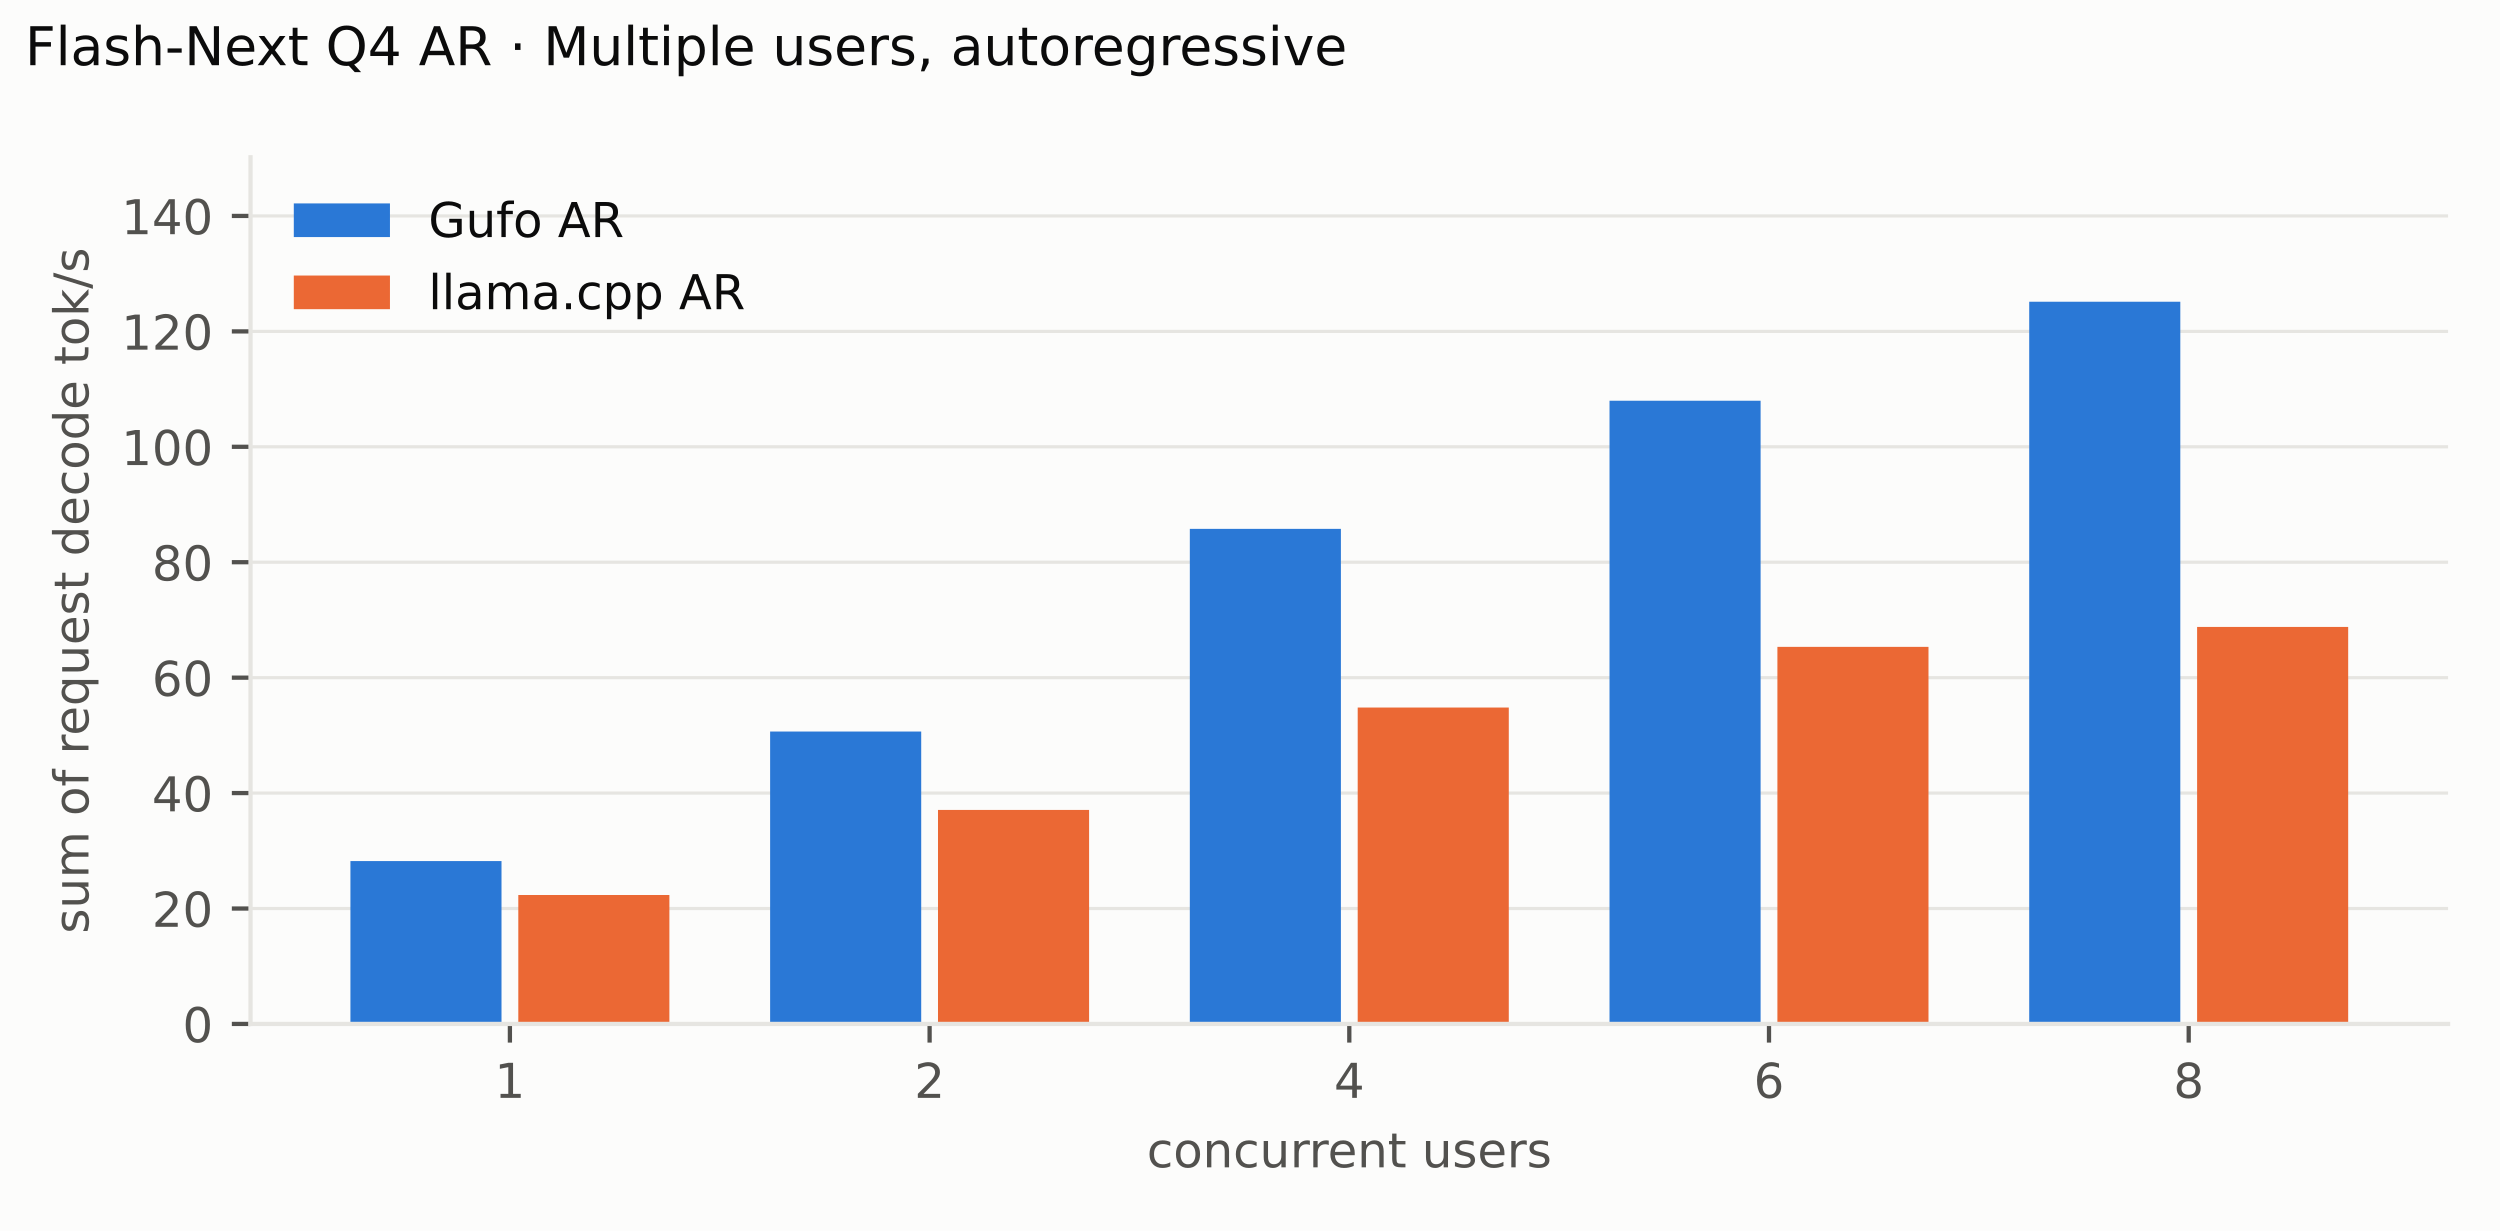
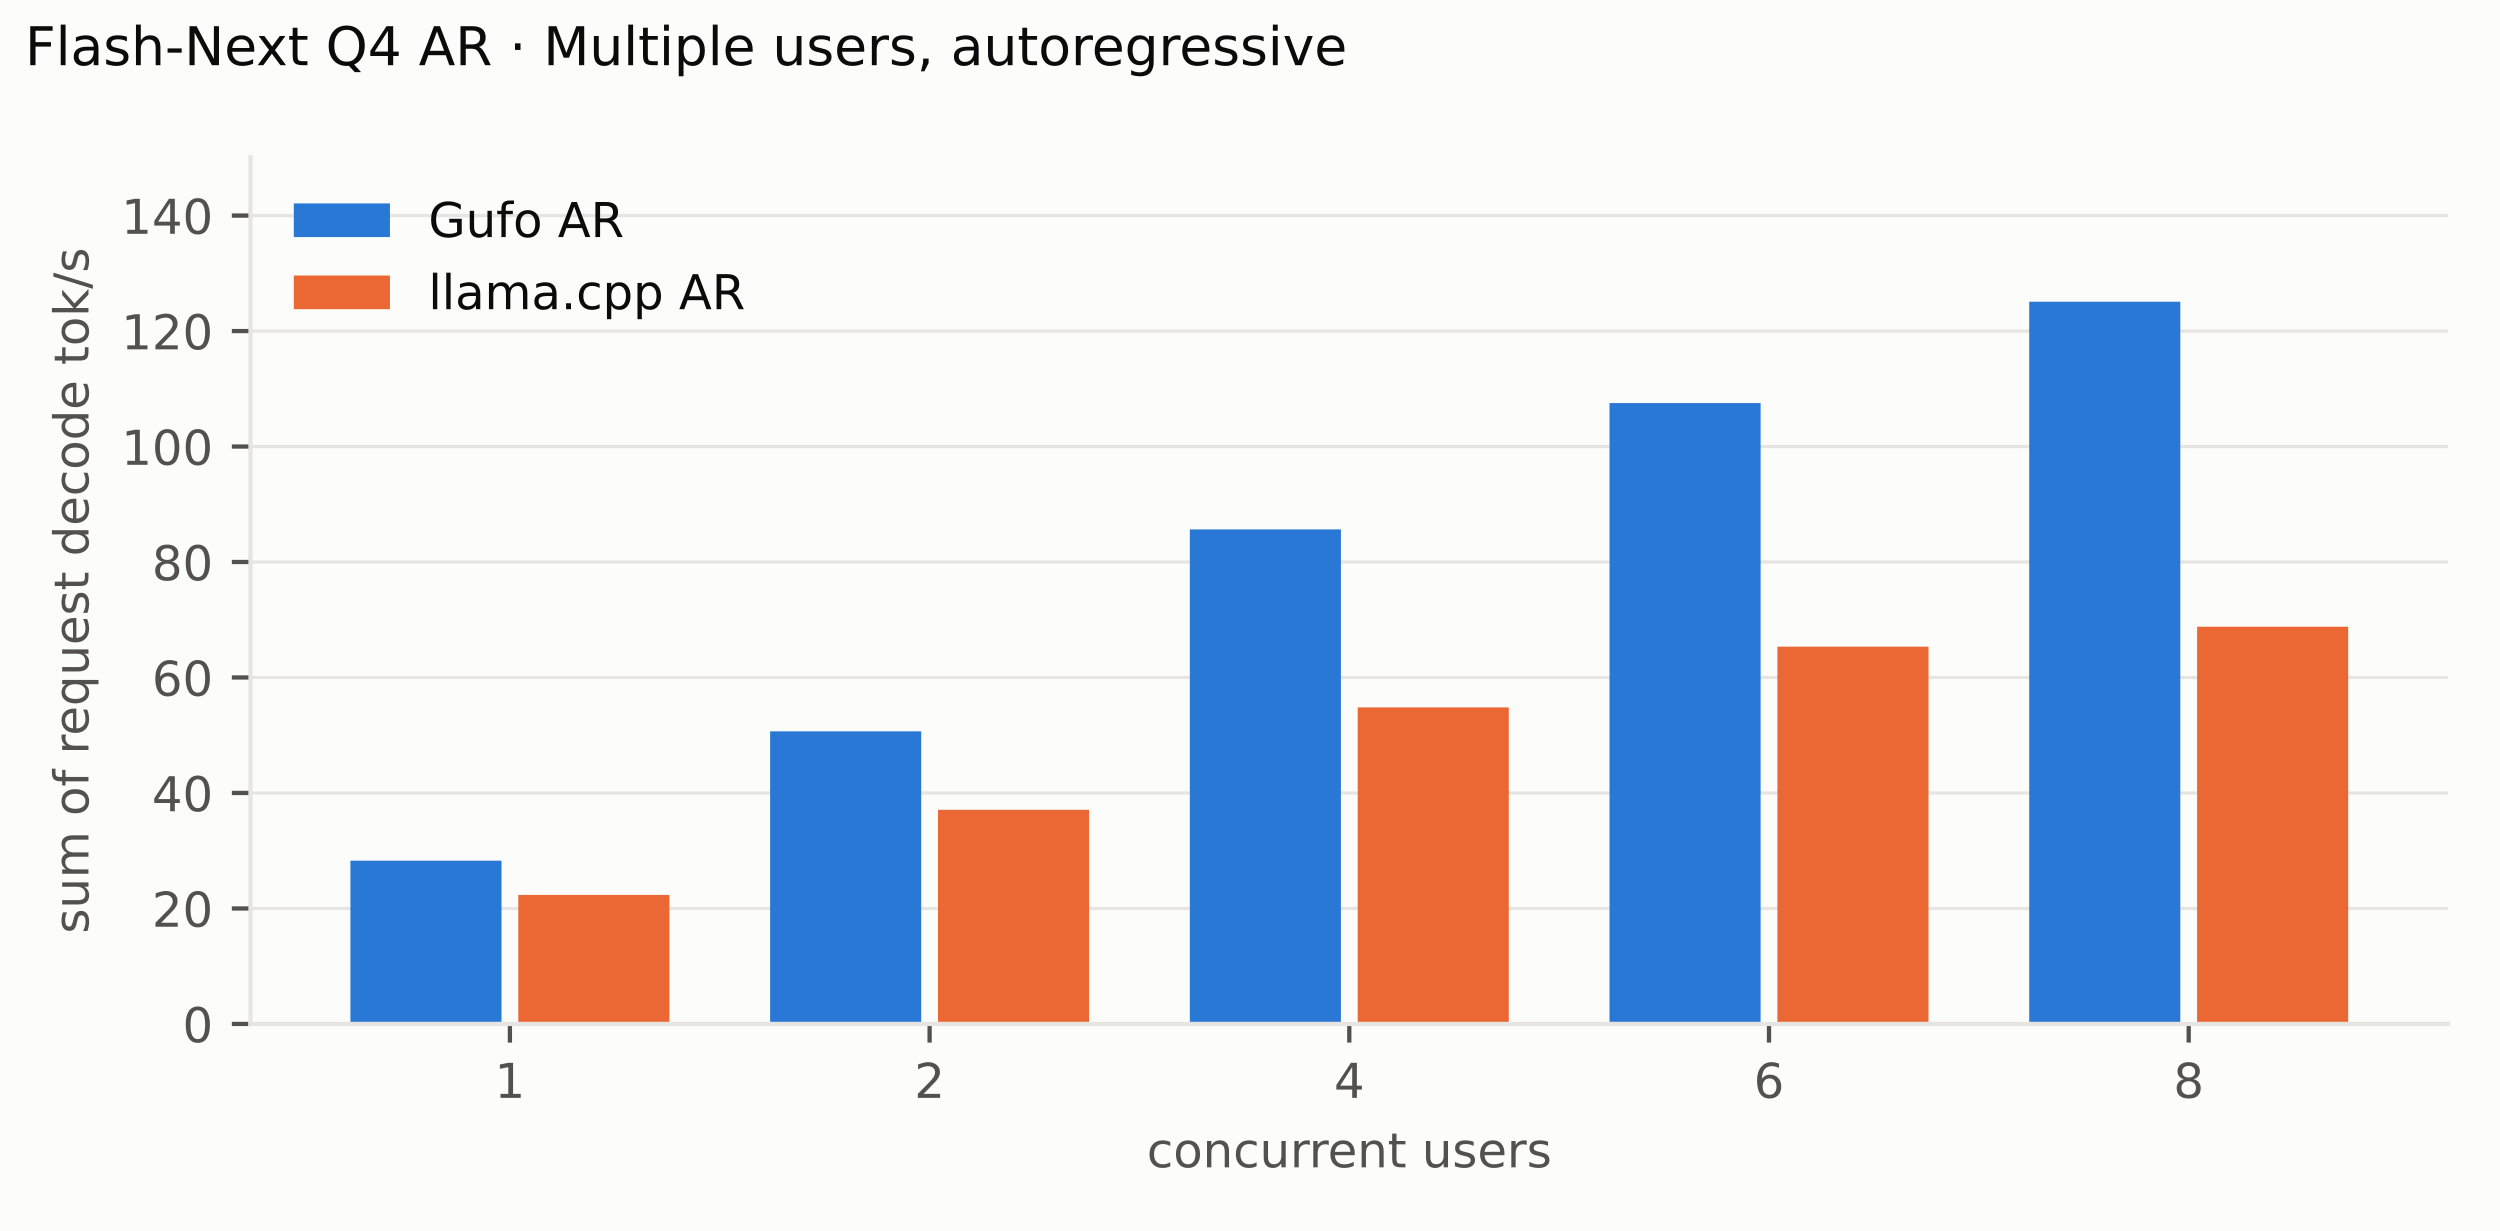
<svg xmlns="http://www.w3.org/2000/svg" xmlns:xlink="http://www.w3.org/1999/xlink" width="468pt" height="230.4pt" viewBox="0 0 468 230.4" version="1.1">
  <defs>
    <style type="text/css">*{stroke-linejoin: round; stroke-linecap: butt}</style>
  </defs>
  <g id="figure_1">
    <g id="patch_1">
      <path d="M 0 230.4 L 468 230.4 L 468 0 L 0 0 z " style="fill: #fcfcfb" />
    </g>
    <g id="axes_1">
      <g id="patch_2">
        <path d="M 46.899 191.68 L 458.28 191.68 L 458.28 29.441 L 46.899 29.441 z " style="fill: #fcfcfb" />
      </g>
      <g id="matplotlib.axis_1">
        <g id="xtick_1">
          <g id="line2d_1">
            <defs>
              <path id="m1ebf051f68" d="M 0 0 L 0 3.5 " style="stroke: #52514e; stroke-width: 0.8" />
            </defs>
            <g>
              <use xlink:href="#m1ebf051f68" x="95.454" y="191.68" style="fill: #52514e; stroke: #52514e; stroke-width: 0.8" />
            </g>
          </g>
          <g id="text_1">
            <text style="font-size: 9px; font-family: 'DejaVu Sans', 'Bitstream Vera Sans', 'Computer Modern Sans Serif', 'Lucida Grande', 'Verdana', 'Geneva', 'Lucid', 'Arial', 'Helvetica', 'Avant Garde', sans-serif; text-anchor: middle; fill: #52514e" x="95.454" y="205.518" transform="rotate(-0 95.4543 205.5179)">1</text>
          </g>
        </g>
        <g id="xtick_2">
          <g id="line2d_2">
            <g>
              <use xlink:href="#m1ebf051f68" x="174.022" y="191.68" style="fill: #52514e; stroke: #52514e; stroke-width: 0.8" />
            </g>
          </g>
          <g id="text_2">
            <text style="font-size: 9px; font-family: 'DejaVu Sans', 'Bitstream Vera Sans', 'Computer Modern Sans Serif', 'Lucida Grande', 'Verdana', 'Geneva', 'Lucid', 'Arial', 'Helvetica', 'Avant Garde', sans-serif; text-anchor: middle; fill: #52514e" x="174.022" y="205.518" transform="rotate(-0 174.022 205.5179)">2</text>
          </g>
        </g>
        <g id="xtick_3">
          <g id="line2d_3">
            <g>
              <use xlink:href="#m1ebf051f68" x="252.59" y="191.68" style="fill: #52514e; stroke: #52514e; stroke-width: 0.8" />
            </g>
          </g>
          <g id="text_3">
            <text style="font-size: 9px; font-family: 'DejaVu Sans', 'Bitstream Vera Sans', 'Computer Modern Sans Serif', 'Lucida Grande', 'Verdana', 'Geneva', 'Lucid', 'Arial', 'Helvetica', 'Avant Garde', sans-serif; text-anchor: middle; fill: #52514e" x="252.59" y="205.518" transform="rotate(-0 252.5897 205.5179)">4</text>
          </g>
        </g>
        <g id="xtick_4">
          <g id="line2d_4">
            <g>
              <use xlink:href="#m1ebf051f68" x="331.157" y="191.68" style="fill: #52514e; stroke: #52514e; stroke-width: 0.8" />
            </g>
          </g>
          <g id="text_4">
            <text style="font-size: 9px; font-family: 'DejaVu Sans', 'Bitstream Vera Sans', 'Computer Modern Sans Serif', 'Lucida Grande', 'Verdana', 'Geneva', 'Lucid', 'Arial', 'Helvetica', 'Avant Garde', sans-serif; text-anchor: middle; fill: #52514e" x="331.157" y="205.518" transform="rotate(-0 331.1574 205.5179)">6</text>
          </g>
        </g>
        <g id="xtick_5">
          <g id="line2d_5">
            <g>
              <use xlink:href="#m1ebf051f68" x="409.725" y="191.68" style="fill: #52514e; stroke: #52514e; stroke-width: 0.8" />
            </g>
          </g>
          <g id="text_5">
            <text style="font-size: 9px; font-family: 'DejaVu Sans', 'Bitstream Vera Sans', 'Computer Modern Sans Serif', 'Lucida Grande', 'Verdana', 'Geneva', 'Lucid', 'Arial', 'Helvetica', 'Avant Garde', sans-serif; text-anchor: middle; fill: #52514e" x="409.725" y="205.518" transform="rotate(-0 409.7252 205.5179)">8</text>
          </g>
        </g>
        <g id="text_6">
          <text style="font-size: 9px; font-family: 'DejaVu Sans', 'Bitstream Vera Sans', 'Computer Modern Sans Serif', 'Lucida Grande', 'Verdana', 'Geneva', 'Lucid', 'Arial', 'Helvetica', 'Avant Garde', sans-serif; text-anchor: middle; fill: #52514e" x="252.59" y="218.518" transform="rotate(-0 252.5897 218.5179)">concurrent users</text>
        </g>
      </g>
      <g id="matplotlib.axis_2">
        <g id="ytick_1">
          <g id="line2d_6">
            <path d="M 46.899 191.68 L 458.28 191.68 " clip-path="url(#pb5c279a9e9)" style="fill: none; stroke: #e6e5e1; stroke-width: 0.6; stroke-linecap: square" />
          </g>
          <g id="line2d_7">
            <defs>
              <path id="m680e5b1e24" d="M 0 0 L -3.5 0 " style="stroke: #52514e; stroke-width: 0.8" />
            </defs>
            <g>
              <use xlink:href="#m680e5b1e24" x="46.899" y="191.68" style="fill: #52514e; stroke: #52514e; stroke-width: 0.8" />
            </g>
          </g>
          <g id="text_7">
            <text style="font-size: 9px; font-family: 'DejaVu Sans', 'Bitstream Vera Sans', 'Computer Modern Sans Serif', 'Lucida Grande', 'Verdana', 'Geneva', 'Lucid', 'Arial', 'Helvetica', 'Avant Garde', sans-serif; text-anchor: end; fill: #52514e" x="39.899" y="195.099" transform="rotate(-0 39.89945 195.0989)">0</text>
          </g>
        </g>
        <g id="ytick_2">
          <g id="line2d_8">
-             <path d="M 46.899 170.072 L 458.28 170.072 " clip-path="url(#pb5c279a9e9)" style="fill: none; stroke: #e6e5e1; stroke-width: 0.6; stroke-linecap: square" />
+             <path d="M 46.899 170.062 L 458.28 170.062 " clip-path="url(#pb5c279a9e9)" style="fill: none; stroke: #e6e5e1; stroke-width: 0.6; stroke-linecap: square" />
          </g>
          <g id="line2d_9">
            <g>
-               <use xlink:href="#m680e5b1e24" x="46.899" y="170.072" style="fill: #52514e; stroke: #52514e; stroke-width: 0.8" />
+               <use xlink:href="#m680e5b1e24" x="46.899" y="170.062" style="fill: #52514e; stroke: #52514e; stroke-width: 0.8" />
            </g>
          </g>
          <g id="text_8">
-             <text style="font-size: 9px; font-family: 'DejaVu Sans', 'Bitstream Vera Sans', 'Computer Modern Sans Serif', 'Lucida Grande', 'Verdana', 'Geneva', 'Lucid', 'Arial', 'Helvetica', 'Avant Garde', sans-serif; text-anchor: end; fill: #52514e" x="39.899" y="173.491" transform="rotate(-0 39.89945 173.4913)">20</text>
+             <text style="font-size: 9px; font-family: 'DejaVu Sans', 'Bitstream Vera Sans', 'Computer Modern Sans Serif', 'Lucida Grande', 'Verdana', 'Geneva', 'Lucid', 'Arial', 'Helvetica', 'Avant Garde', sans-serif; text-anchor: end; fill: #52514e" x="39.899" y="173.481" transform="rotate(-0 39.89945 173.4809)">20</text>
          </g>
        </g>
        <g id="ytick_3">
          <g id="line2d_10">
-             <path d="M 46.899 148.465 L 458.28 148.465 " clip-path="url(#pb5c279a9e9)" style="fill: none; stroke: #e6e5e1; stroke-width: 0.6; stroke-linecap: square" />
+             <path d="M 46.899 148.444 L 458.28 148.444 " clip-path="url(#pb5c279a9e9)" style="fill: none; stroke: #e6e5e1; stroke-width: 0.6; stroke-linecap: square" />
          </g>
          <g id="line2d_11">
            <g>
-               <use xlink:href="#m680e5b1e24" x="46.899" y="148.465" style="fill: #52514e; stroke: #52514e; stroke-width: 0.8" />
+               <use xlink:href="#m680e5b1e24" x="46.899" y="148.444" style="fill: #52514e; stroke: #52514e; stroke-width: 0.8" />
            </g>
          </g>
          <g id="text_9">
-             <text style="font-size: 9px; font-family: 'DejaVu Sans', 'Bitstream Vera Sans', 'Computer Modern Sans Serif', 'Lucida Grande', 'Verdana', 'Geneva', 'Lucid', 'Arial', 'Helvetica', 'Avant Garde', sans-serif; text-anchor: end; fill: #52514e" x="39.899" y="151.884" transform="rotate(-0 39.89945 151.8836)">40</text>
+             <text style="font-size: 9px; font-family: 'DejaVu Sans', 'Bitstream Vera Sans', 'Computer Modern Sans Serif', 'Lucida Grande', 'Verdana', 'Geneva', 'Lucid', 'Arial', 'Helvetica', 'Avant Garde', sans-serif; text-anchor: end; fill: #52514e" x="39.899" y="151.863" transform="rotate(-0 39.89945 151.8628)">40</text>
          </g>
        </g>
        <g id="ytick_4">
          <g id="line2d_12">
-             <path d="M 46.899 126.857 L 458.28 126.857 " clip-path="url(#pb5c279a9e9)" style="fill: none; stroke: #e6e5e1; stroke-width: 0.6; stroke-linecap: square" />
+             <path d="M 46.899 126.826 L 458.28 126.826 " clip-path="url(#pb5c279a9e9)" style="fill: none; stroke: #e6e5e1; stroke-width: 0.6; stroke-linecap: square" />
          </g>
          <g id="line2d_13">
            <g>
-               <use xlink:href="#m680e5b1e24" x="46.899" y="126.857" style="fill: #52514e; stroke: #52514e; stroke-width: 0.8" />
+               <use xlink:href="#m680e5b1e24" x="46.899" y="126.826" style="fill: #52514e; stroke: #52514e; stroke-width: 0.8" />
            </g>
          </g>
          <g id="text_10">
-             <text style="font-size: 9px; font-family: 'DejaVu Sans', 'Bitstream Vera Sans', 'Computer Modern Sans Serif', 'Lucida Grande', 'Verdana', 'Geneva', 'Lucid', 'Arial', 'Helvetica', 'Avant Garde', sans-serif; text-anchor: end; fill: #52514e" x="39.899" y="130.276" transform="rotate(-0 39.89945 130.2759)">60</text>
+             <text style="font-size: 9px; font-family: 'DejaVu Sans', 'Bitstream Vera Sans', 'Computer Modern Sans Serif', 'Lucida Grande', 'Verdana', 'Geneva', 'Lucid', 'Arial', 'Helvetica', 'Avant Garde', sans-serif; text-anchor: end; fill: #52514e" x="39.899" y="130.245" transform="rotate(-0 39.89945 130.2448)">60</text>
          </g>
        </g>
        <g id="ytick_5">
          <g id="line2d_14">
-             <path d="M 46.899 105.249 L 458.28 105.249 " clip-path="url(#pb5c279a9e9)" style="fill: none; stroke: #e6e5e1; stroke-width: 0.6; stroke-linecap: square" />
+             <path d="M 46.899 105.208 L 458.28 105.208 " clip-path="url(#pb5c279a9e9)" style="fill: none; stroke: #e6e5e1; stroke-width: 0.6; stroke-linecap: square" />
          </g>
          <g id="line2d_15">
            <g>
-               <use xlink:href="#m680e5b1e24" x="46.899" y="105.249" style="fill: #52514e; stroke: #52514e; stroke-width: 0.8" />
+               <use xlink:href="#m680e5b1e24" x="46.899" y="105.208" style="fill: #52514e; stroke: #52514e; stroke-width: 0.8" />
            </g>
          </g>
          <g id="text_11">
-             <text style="font-size: 9px; font-family: 'DejaVu Sans', 'Bitstream Vera Sans', 'Computer Modern Sans Serif', 'Lucida Grande', 'Verdana', 'Geneva', 'Lucid', 'Arial', 'Helvetica', 'Avant Garde', sans-serif; text-anchor: end; fill: #52514e" x="39.899" y="108.668" transform="rotate(-0 39.89945 108.6682)">80</text>
+             <text style="font-size: 9px; font-family: 'DejaVu Sans', 'Bitstream Vera Sans', 'Computer Modern Sans Serif', 'Lucida Grande', 'Verdana', 'Geneva', 'Lucid', 'Arial', 'Helvetica', 'Avant Garde', sans-serif; text-anchor: end; fill: #52514e" x="39.899" y="108.627" transform="rotate(-0 39.89945 108.6267)">80</text>
          </g>
        </g>
        <g id="ytick_6">
          <g id="line2d_16">
-             <path d="M 46.899 83.642 L 458.28 83.642 " clip-path="url(#pb5c279a9e9)" style="fill: none; stroke: #e6e5e1; stroke-width: 0.6; stroke-linecap: square" />
+             <path d="M 46.899 83.59 L 458.28 83.59 " clip-path="url(#pb5c279a9e9)" style="fill: none; stroke: #e6e5e1; stroke-width: 0.6; stroke-linecap: square" />
          </g>
          <g id="line2d_17">
            <g>
-               <use xlink:href="#m680e5b1e24" x="46.899" y="83.642" style="fill: #52514e; stroke: #52514e; stroke-width: 0.8" />
+               <use xlink:href="#m680e5b1e24" x="46.899" y="83.59" style="fill: #52514e; stroke: #52514e; stroke-width: 0.8" />
            </g>
          </g>
          <g id="text_12">
-             <text style="font-size: 9px; font-family: 'DejaVu Sans', 'Bitstream Vera Sans', 'Computer Modern Sans Serif', 'Lucida Grande', 'Verdana', 'Geneva', 'Lucid', 'Arial', 'Helvetica', 'Avant Garde', sans-serif; text-anchor: end; fill: #52514e" x="39.899" y="87.06" transform="rotate(-0 39.89945 87.06047)">100</text>
+             <text style="font-size: 9px; font-family: 'DejaVu Sans', 'Bitstream Vera Sans', 'Computer Modern Sans Serif', 'Lucida Grande', 'Verdana', 'Geneva', 'Lucid', 'Arial', 'Helvetica', 'Avant Garde', sans-serif; text-anchor: end; fill: #52514e" x="39.899" y="87.009" transform="rotate(-0 39.89945 87.00864)">100</text>
          </g>
        </g>
        <g id="ytick_7">
          <g id="line2d_18">
-             <path d="M 46.899 62.034 L 458.28 62.034 " clip-path="url(#pb5c279a9e9)" style="fill: none; stroke: #e6e5e1; stroke-width: 0.6; stroke-linecap: square" />
+             <path d="M 46.899 61.972 L 458.28 61.972 " clip-path="url(#pb5c279a9e9)" style="fill: none; stroke: #e6e5e1; stroke-width: 0.6; stroke-linecap: square" />
          </g>
          <g id="line2d_19">
            <g>
-               <use xlink:href="#m680e5b1e24" x="46.899" y="62.034" style="fill: #52514e; stroke: #52514e; stroke-width: 0.8" />
+               <use xlink:href="#m680e5b1e24" x="46.899" y="61.972" style="fill: #52514e; stroke: #52514e; stroke-width: 0.8" />
            </g>
          </g>
          <g id="text_13">
-             <text style="font-size: 9px; font-family: 'DejaVu Sans', 'Bitstream Vera Sans', 'Computer Modern Sans Serif', 'Lucida Grande', 'Verdana', 'Geneva', 'Lucid', 'Arial', 'Helvetica', 'Avant Garde', sans-serif; text-anchor: end; fill: #52514e" x="39.899" y="65.453" transform="rotate(-0 39.89945 65.45277)">120</text>
+             <text style="font-size: 9px; font-family: 'DejaVu Sans', 'Bitstream Vera Sans', 'Computer Modern Sans Serif', 'Lucida Grande', 'Verdana', 'Geneva', 'Lucid', 'Arial', 'Helvetica', 'Avant Garde', sans-serif; text-anchor: end; fill: #52514e" x="39.899" y="65.391" transform="rotate(-0 39.89945 65.39058)">120</text>
          </g>
        </g>
        <g id="ytick_8">
          <g id="line2d_20">
-             <path d="M 46.899 40.426 L 458.28 40.426 " clip-path="url(#pb5c279a9e9)" style="fill: none; stroke: #e6e5e1; stroke-width: 0.6; stroke-linecap: square" />
+             <path d="M 46.899 40.354 L 458.28 40.354 " clip-path="url(#pb5c279a9e9)" style="fill: none; stroke: #e6e5e1; stroke-width: 0.6; stroke-linecap: square" />
          </g>
          <g id="line2d_21">
            <g>
-               <use xlink:href="#m680e5b1e24" x="46.899" y="40.426" style="fill: #52514e; stroke: #52514e; stroke-width: 0.8" />
+               <use xlink:href="#m680e5b1e24" x="46.899" y="40.354" style="fill: #52514e; stroke: #52514e; stroke-width: 0.8" />
            </g>
          </g>
          <g id="text_14">
-             <text style="font-size: 9px; font-family: 'DejaVu Sans', 'Bitstream Vera Sans', 'Computer Modern Sans Serif', 'Lucida Grande', 'Verdana', 'Geneva', 'Lucid', 'Arial', 'Helvetica', 'Avant Garde', sans-serif; text-anchor: end; fill: #52514e" x="39.899" y="43.845" transform="rotate(-0 39.89945 43.84508)">140</text>
+             <text style="font-size: 9px; font-family: 'DejaVu Sans', 'Bitstream Vera Sans', 'Computer Modern Sans Serif', 'Lucida Grande', 'Verdana', 'Geneva', 'Lucid', 'Arial', 'Helvetica', 'Avant Garde', sans-serif; text-anchor: end; fill: #52514e" x="39.899" y="43.773" transform="rotate(-0 39.89945 43.77252)">140</text>
          </g>
        </g>
        <g id="text_15">
          <text style="font-size: 9px; font-family: 'DejaVu Sans', 'Bitstream Vera Sans', 'Computer Modern Sans Serif', 'Lucida Grande', 'Verdana', 'Geneva', 'Lucid', 'Arial', 'Helvetica', 'Avant Garde', sans-serif; text-anchor: middle; fill: #52514e" x="16.559" y="110.56" transform="rotate(-90 16.55859 110.5604)">sum of request decode tok/s</text>
        </g>
      </g>
      <g id="patch_3">
-         <path d="M 65.599 191.68 L 93.883 191.68 L 93.883 161.192 L 65.599 161.192 z " clip-path="url(#pb5c279a9e9)" style="fill: #2a78d6" />
+         <path d="M 65.599 191.68 L 93.883 191.68 L 93.883 161.123 L 65.599 161.123 z " clip-path="url(#pb5c279a9e9)" style="fill: #2a78d6" />
      </g>
      <g id="patch_4">
-         <path d="M 144.166 191.68 L 172.451 191.68 L 172.451 136.937 L 144.166 136.937 z " clip-path="url(#pb5c279a9e9)" style="fill: #2a78d6" />
+         <path d="M 144.166 191.68 L 172.451 191.68 L 172.451 136.9 L 144.166 136.9 z " clip-path="url(#pb5c279a9e9)" style="fill: #2a78d6" />
      </g>
      <g id="patch_5">
-         <path d="M 222.734 191.68 L 251.018 191.68 L 251.018 99.005 L 222.734 99.005 z " clip-path="url(#pb5c279a9e9)" style="fill: #2a78d6" />
+         <path d="M 222.734 191.68 L 251.018 191.68 L 251.018 99.101 L 222.734 99.101 z " clip-path="url(#pb5c279a9e9)" style="fill: #2a78d6" />
      </g>
      <g id="patch_6">
-         <path d="M 301.302 191.68 L 329.586 191.68 L 329.586 75.02 L 301.302 75.02 z " clip-path="url(#pb5c279a9e9)" style="fill: #2a78d6" />
+         <path d="M 301.302 191.68 L 329.586 191.68 L 329.586 75.45 L 301.302 75.45 z " clip-path="url(#pb5c279a9e9)" style="fill: #2a78d6" />
      </g>
      <g id="patch_7">
        <path d="M 379.869 191.68 L 408.154 191.68 L 408.154 56.481 L 379.869 56.481 z " clip-path="url(#pb5c279a9e9)" style="fill: #2a78d6" />
      </g>
      <g id="patch_8">
-         <path d="M 97.026 191.68 L 125.31 191.68 L 125.31 167.544 L 97.026 167.544 z " clip-path="url(#pb5c279a9e9)" style="fill: #eb6834" />
+         <path d="M 97.026 191.68 L 125.31 191.68 L 125.31 167.533 L 97.026 167.533 z " clip-path="url(#pb5c279a9e9)" style="fill: #eb6834" />
      </g>
      <g id="patch_9">
-         <path d="M 175.593 191.68 L 203.878 191.68 L 203.878 151.619 L 175.593 151.619 z " clip-path="url(#pb5c279a9e9)" style="fill: #eb6834" />
+         <path d="M 175.593 191.68 L 203.878 191.68 L 203.878 151.6 L 175.593 151.6 z " clip-path="url(#pb5c279a9e9)" style="fill: #eb6834" />
      </g>
      <g id="patch_10">
-         <path d="M 254.161 191.68 L 282.445 191.68 L 282.445 132.453 L 254.161 132.453 z " clip-path="url(#pb5c279a9e9)" style="fill: #eb6834" />
+         <path d="M 254.161 191.68 L 282.445 191.68 L 282.445 132.425 L 254.161 132.425 z " clip-path="url(#pb5c279a9e9)" style="fill: #eb6834" />
      </g>
      <g id="patch_11">
-         <path d="M 332.729 191.68 L 361.013 191.68 L 361.013 121.088 L 332.729 121.088 z " clip-path="url(#pb5c279a9e9)" style="fill: #eb6834" />
+         <path d="M 332.729 191.68 L 361.013 191.68 L 361.013 121.054 L 332.729 121.054 z " clip-path="url(#pb5c279a9e9)" style="fill: #eb6834" />
      </g>
      <g id="patch_12">
-         <path d="M 411.297 191.68 L 439.581 191.68 L 439.581 117.36 L 411.297 117.36 z " clip-path="url(#pb5c279a9e9)" style="fill: #eb6834" />
+         <path d="M 411.297 191.68 L 439.581 191.68 L 439.581 117.325 L 411.297 117.325 z " clip-path="url(#pb5c279a9e9)" style="fill: #eb6834" />
      </g>
      <g id="patch_13">
        <path d="M 46.899 191.68 L 46.899 29.441 " style="fill: none; stroke: #e6e5e1; stroke-width: 0.8; stroke-linejoin: miter; stroke-linecap: square" />
      </g>
      <g id="patch_14">
        <path d="M 46.899 191.68 L 458.28 191.68 " style="fill: none; stroke: #e6e5e1; stroke-width: 0.8; stroke-linejoin: miter; stroke-linecap: square" />
      </g>
      <g id="legend_1">
        <g id="patch_15">
          <path d="M 54.999 44.379 L 72.999 44.379 L 72.999 38.079 L 54.999 38.079 z " style="fill: #2a78d6" />
        </g>
        <g id="text_16">
          <text style="font-size: 9px; font-family: 'DejaVu Sans', 'Bitstream Vera Sans', 'Computer Modern Sans Serif', 'Lucida Grande', 'Verdana', 'Geneva', 'Lucid', 'Arial', 'Helvetica', 'Avant Garde', sans-serif; text-anchor: start; fill: #0b0b0b" x="80.199" y="44.379" transform="rotate(-0 80.19945 44.37938)">Gufo AR</text>
        </g>
        <g id="patch_16">
          <path d="M 54.999 57.88 L 72.999 57.88 L 72.999 51.58 L 54.999 51.58 z " style="fill: #eb6834" />
        </g>
        <g id="text_17">
          <text style="font-size: 9px; font-family: 'DejaVu Sans', 'Bitstream Vera Sans', 'Computer Modern Sans Serif', 'Lucida Grande', 'Verdana', 'Geneva', 'Lucid', 'Arial', 'Helvetica', 'Avant Garde', sans-serif; text-anchor: start; fill: #0b0b0b" x="80.199" y="57.88" transform="rotate(-0 80.19945 57.88008)">llama.cpp AR</text>
        </g>
      </g>
    </g>
    <g id="text_18">
      <text style="font-size: 10px; font-family: 'DejaVu Sans', 'Bitstream Vera Sans', 'Computer Modern Sans Serif', 'Lucida Grande', 'Verdana', 'Geneva', 'Lucid', 'Arial', 'Helvetica', 'Avant Garde', sans-serif; text-anchor: start; fill: #0b0b0b" x="4.68" y="12.206" transform="rotate(-0 4.68 12.20644)">Flash-Next Q4 AR · Multiple users, autoregressive</text>
    </g>
  </g>
  <defs>
    <clipPath id="pb5c279a9e9">
      <rect x="46.899" y="29.441" width="411.381" height="162.239" />
    </clipPath>
  </defs>
</svg>
